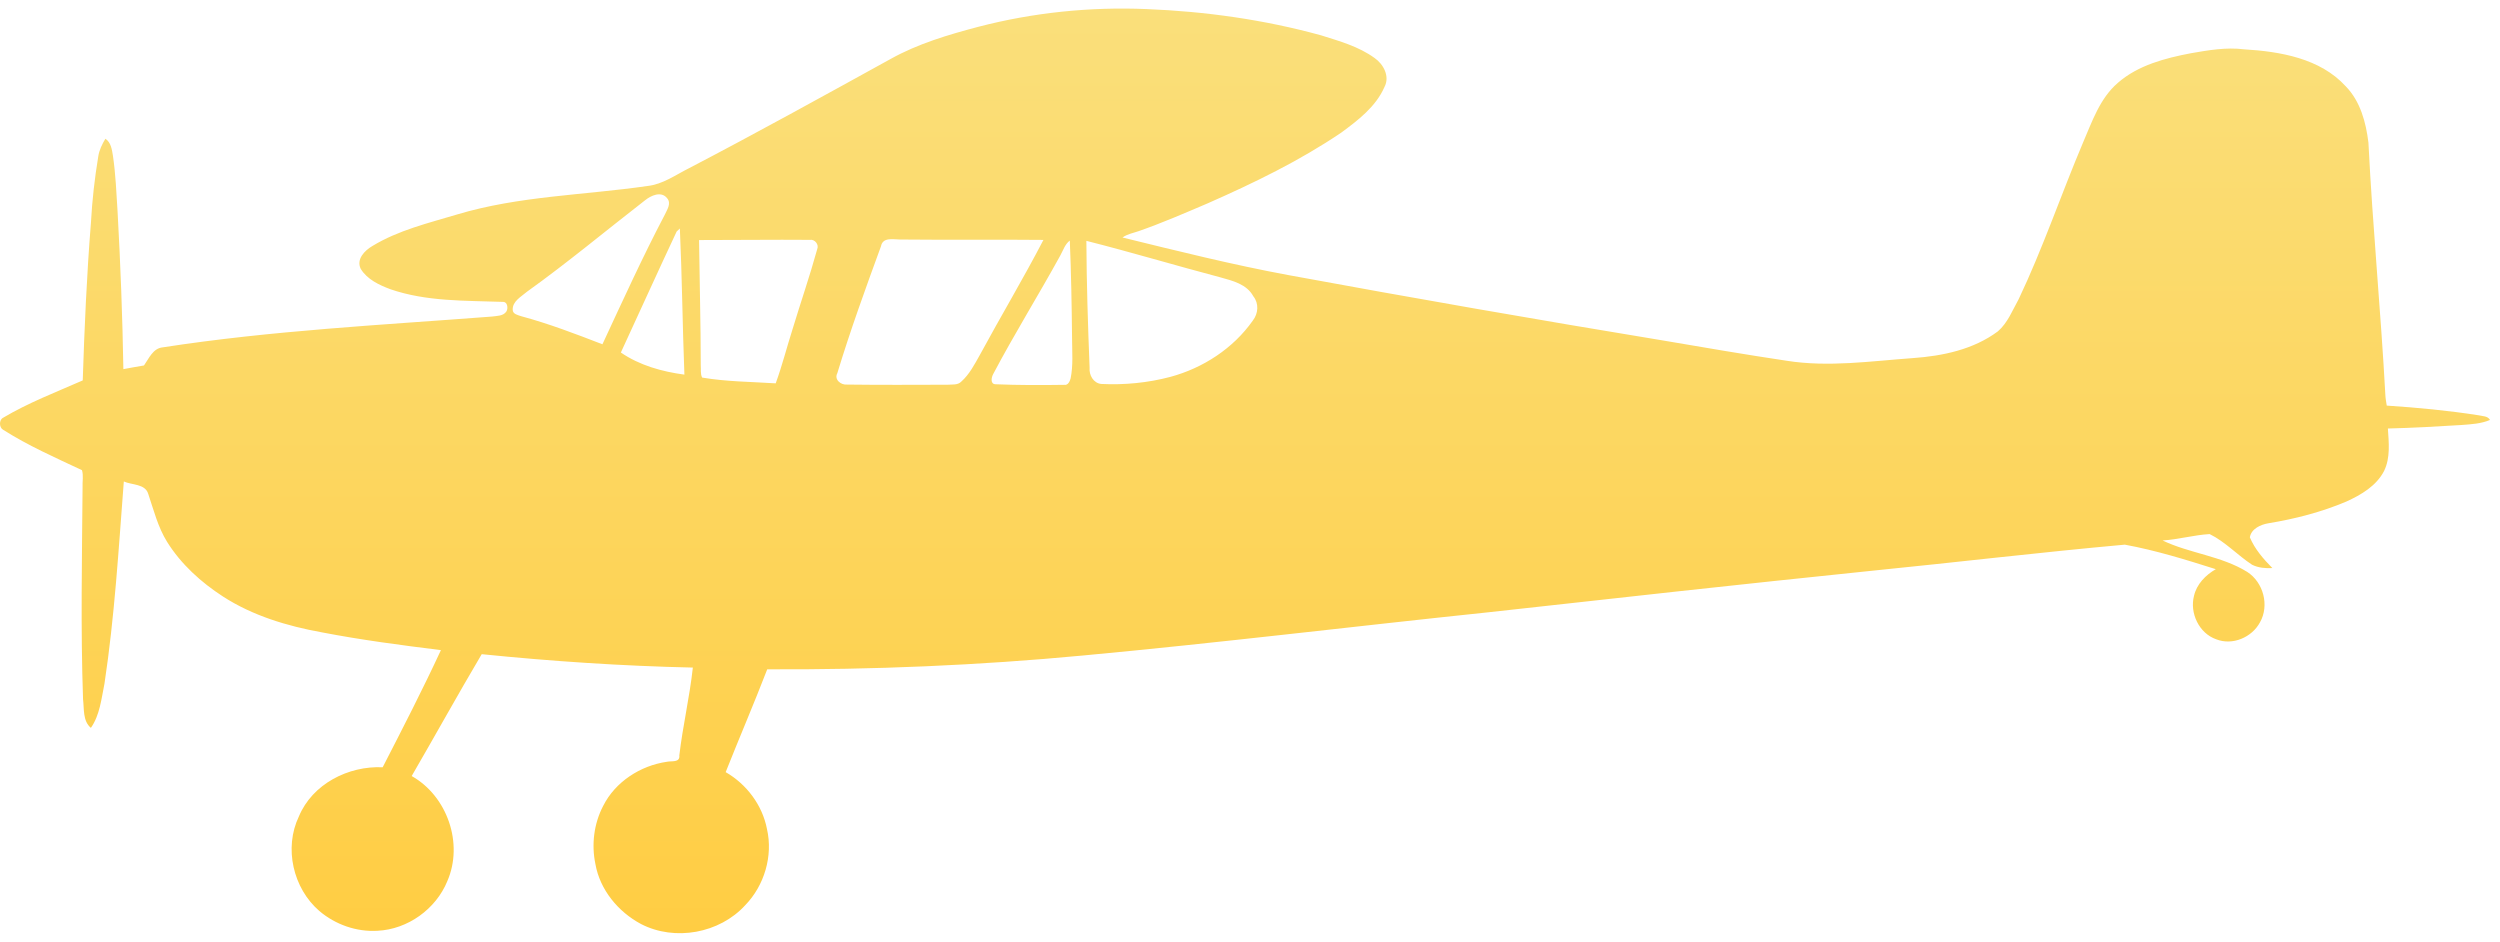
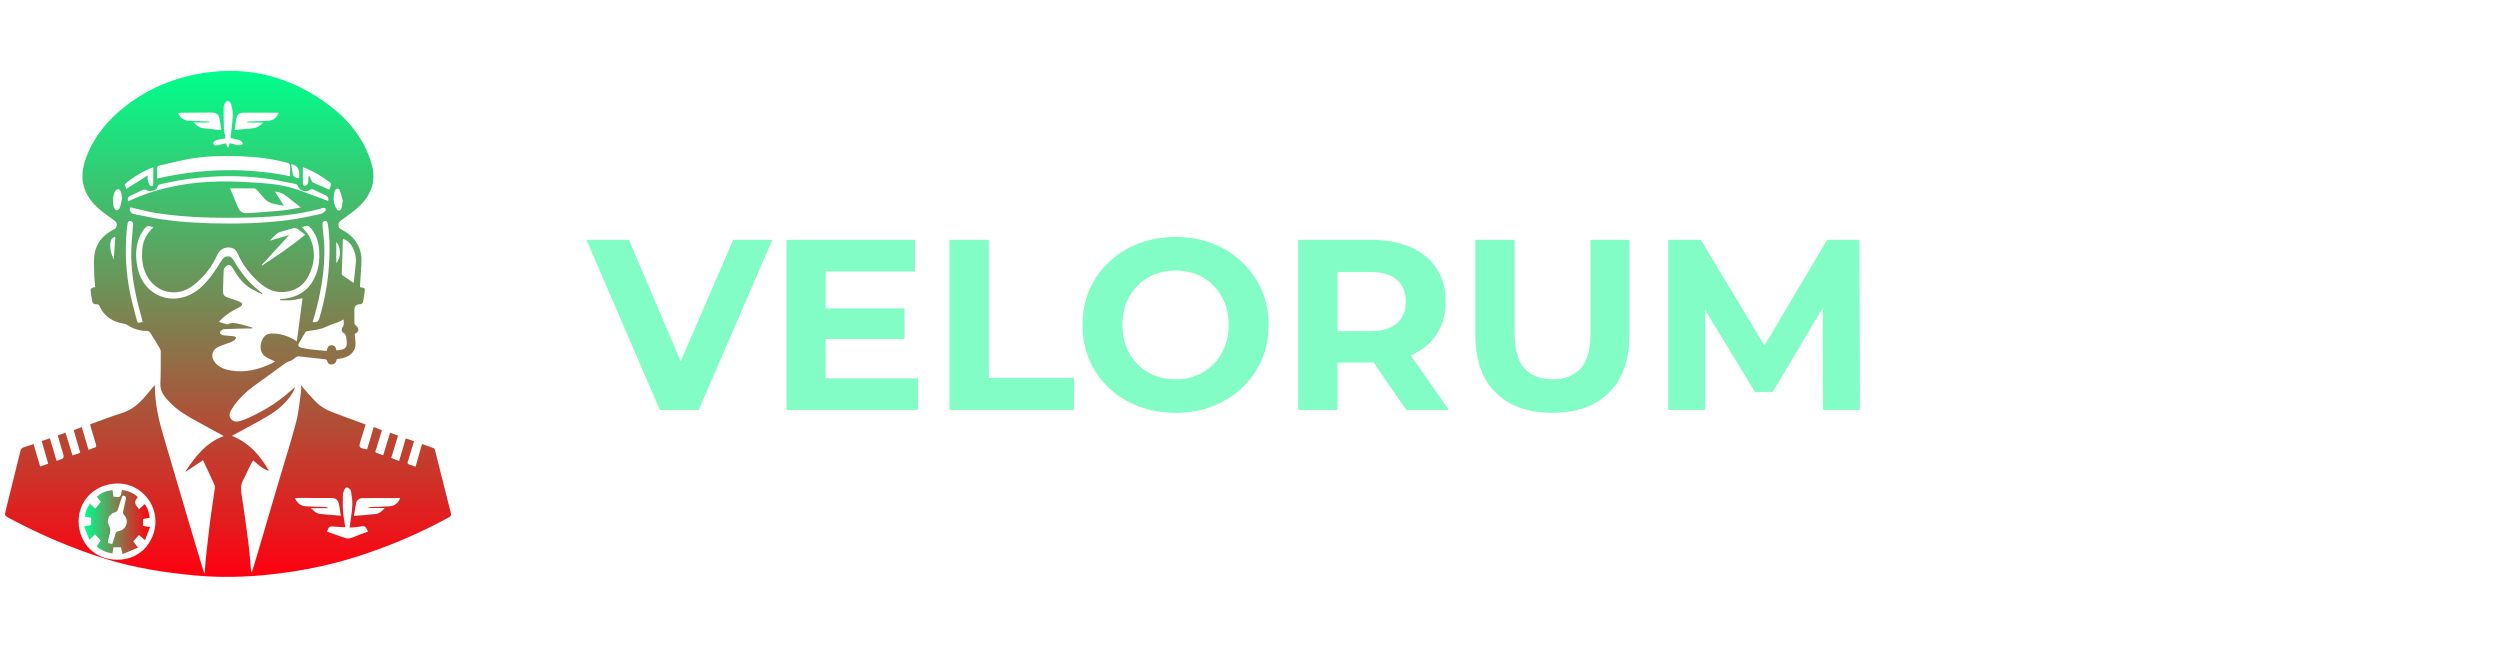
- <svg xmlns="http://www.w3.org/2000/svg" width="146" height="55" viewBox="0 0 146 55" fill="none">
-   <path d="M57.137 1.565C60.332 0.733 63.653 0.392 66.952 0.53C70.391 0.666 73.825 1.148 77.144 2.061C78.224 2.401 79.349 2.714 80.276 3.388C80.798 3.749 81.18 4.467 80.852 5.08C80.352 6.231 79.307 7.025 78.324 7.749C75.882 9.4 73.218 10.69 70.527 11.876C69.201 12.441 67.878 13.017 66.517 13.492C66.192 13.608 65.837 13.665 65.554 13.87C68.766 14.659 71.979 15.46 75.235 16.064C82.52 17.407 89.818 18.68 97.127 19.885C99.53 20.295 101.935 20.708 104.347 21.069C106.792 21.456 109.264 21.089 111.71 20.913C113.452 20.79 115.248 20.414 116.675 19.352C117.251 18.855 117.528 18.12 117.891 17.471C119.302 14.506 120.354 11.391 121.631 8.369C122.173 7.119 122.623 5.747 123.69 4.832C124.874 3.804 126.443 3.397 127.949 3.109C128.971 2.931 130.012 2.75 131.052 2.88C133.158 3.008 135.497 3.403 136.989 5.038C137.845 5.914 138.172 7.145 138.316 8.328C138.561 13.241 139.038 18.141 139.304 23.054C139.313 23.264 139.352 23.476 139.386 23.687C141.182 23.806 142.979 23.974 144.759 24.254C144.985 24.31 145.285 24.288 145.415 24.525C144.895 24.747 144.325 24.776 143.769 24.819C142.333 24.91 140.893 24.989 139.453 25.025C139.505 25.847 139.606 26.727 139.234 27.496C138.785 28.376 137.889 28.899 137.02 29.294C135.566 29.908 134.026 30.305 132.47 30.56C132.018 30.637 131.474 30.881 131.391 31.38C131.682 32.071 132.185 32.648 132.707 33.176C132.304 33.198 131.883 33.162 131.521 32.981C130.669 32.422 129.959 31.64 129.044 31.19C128.119 31.244 127.218 31.506 126.294 31.564C127.879 32.321 129.723 32.462 131.237 33.399C132.182 34.006 132.543 35.358 131.984 36.342C131.512 37.226 130.372 37.713 129.424 37.333C128.427 36.986 127.867 35.802 128.13 34.797C128.287 34.113 128.808 33.581 129.403 33.24C127.656 32.686 125.891 32.139 124.089 31.808C119.138 32.255 114.196 32.845 109.248 33.34C101.802 34.107 94.361 34.929 86.924 35.757C79.031 36.583 71.153 37.546 63.251 38.281C57.121 38.86 50.962 39.117 44.806 39.088C44.029 41.103 43.175 43.087 42.379 45.093C43.603 45.795 44.523 47.022 44.791 48.414C45.152 49.986 44.639 51.714 43.52 52.865C42.02 54.508 39.413 54.985 37.434 53.962C36.104 53.253 35.036 51.966 34.772 50.461C34.534 49.322 34.684 48.098 35.226 47.064C35.931 45.658 37.397 44.715 38.933 44.49C39.205 44.425 39.722 44.556 39.673 44.115C39.873 42.395 40.276 40.706 40.462 38.986C36.346 38.895 32.23 38.62 28.132 38.204C26.739 40.559 25.415 42.954 24.042 45.321C26.123 46.49 27.081 49.264 26.123 51.46C25.457 53.09 23.81 54.275 22.045 54.357C20.818 54.431 19.586 53.996 18.652 53.203C17.115 51.881 16.572 49.525 17.454 47.682C18.242 45.784 20.349 44.714 22.348 44.809C23.512 42.544 24.68 40.277 25.75 37.967C23.421 37.678 21.094 37.372 18.79 36.928C16.773 36.562 14.762 35.96 13.026 34.839C11.741 34.006 10.574 32.952 9.758 31.645C9.222 30.782 8.976 29.79 8.656 28.839C8.476 28.246 7.7 28.333 7.231 28.118C6.927 32.06 6.692 36.014 6.101 39.927C5.921 40.803 5.834 41.754 5.308 42.508C4.826 42.107 4.92 41.398 4.85 40.837C4.706 36.716 4.79 32.588 4.822 28.465C4.805 28.13 4.884 27.78 4.788 27.458C3.229 26.727 1.645 26.026 0.187 25.102C-0.053 24.975 -0.066 24.535 0.171 24.402C1.65 23.523 3.262 22.905 4.832 22.216C4.932 19.139 5.065 16.063 5.312 12.994C5.381 11.7 5.528 10.41 5.739 9.133C5.796 8.761 5.965 8.422 6.155 8.101C6.485 8.321 6.535 8.735 6.595 9.094C6.754 10.173 6.798 11.266 6.866 12.353C7.036 15.419 7.153 18.488 7.205 21.558C7.604 21.479 8.007 21.414 8.409 21.343C8.699 20.932 8.933 20.339 9.506 20.285C15.875 19.3 22.321 18.98 28.739 18.486C29.026 18.443 29.392 18.463 29.573 18.19C29.687 18.006 29.641 17.618 29.37 17.63C27.173 17.551 24.912 17.619 22.802 16.892C22.146 16.647 21.447 16.322 21.067 15.702C20.79 15.136 21.302 14.625 21.754 14.363C23.266 13.445 25.01 13.03 26.688 12.527C30.303 11.441 34.109 11.401 37.818 10.861C38.713 10.762 39.455 10.214 40.238 9.824C44.194 7.76 48.097 5.602 52.003 3.448C53.604 2.554 55.372 2.03 57.136 1.565M37.671 11.697C35.372 13.479 33.138 15.347 30.771 17.04C30.441 17.328 29.921 17.591 29.942 18.094C29.944 18.347 30.249 18.4 30.435 18.466C32.054 18.903 33.621 19.503 35.182 20.106C36.362 17.57 37.52 15.023 38.82 12.546C38.957 12.245 39.225 11.878 38.957 11.572C38.613 11.143 38.017 11.417 37.672 11.697M39.516 13.522C38.415 15.868 37.345 18.234 36.258 20.587C37.349 21.337 38.667 21.705 39.969 21.878C39.858 19.034 39.833 16.187 39.704 13.345C39.656 13.389 39.563 13.478 39.515 13.522M40.825 14.02C40.854 16.456 40.923 18.892 40.924 21.33C40.946 21.567 40.892 21.829 41.005 22.05C42.421 22.291 43.869 22.295 45.301 22.388C45.682 21.344 45.952 20.265 46.29 19.209C46.761 17.651 47.295 16.114 47.727 14.545C47.84 14.282 47.58 13.957 47.297 14.008C45.14 13.99 42.982 14.021 40.825 14.019M51.448 14.386C50.55 16.839 49.658 19.297 48.899 21.796C48.701 22.166 49.108 22.491 49.458 22.459C51.42 22.485 53.381 22.473 55.343 22.468C55.611 22.445 55.933 22.502 56.141 22.284C56.617 21.859 56.913 21.279 57.223 20.729C58.441 18.479 59.756 16.281 60.937 14.011C58.142 13.982 55.347 14.018 52.553 13.988C52.149 13.985 51.552 13.838 51.448 14.386M61.92 14.924C60.643 17.248 59.238 19.503 58 21.85C57.899 22.033 57.816 22.431 58.141 22.441C59.477 22.496 60.819 22.494 62.157 22.474C62.372 22.513 62.477 22.267 62.524 22.101C62.679 21.337 62.612 20.556 62.609 19.783C62.589 17.871 62.556 15.957 62.477 14.048C62.191 14.266 62.089 14.622 61.92 14.924ZM63.444 14.065C63.456 16.536 63.535 19.009 63.633 21.48C63.594 21.905 63.857 22.38 64.316 22.423C65.667 22.489 67.033 22.358 68.344 22.011C70.256 21.495 72.021 20.35 73.165 18.721C73.487 18.306 73.529 17.721 73.193 17.301C72.811 16.595 71.989 16.398 71.276 16.199C68.66 15.508 66.066 14.729 63.444 14.065Z" fill="url(#paint0_linear_696_806)" />
+ <svg xmlns="http://www.w3.org/2000/svg" width="247" height="64" viewBox="0 0 247 64" fill="none">
+   <path d="M35.051 32.992C35.074 33.592 35.289 34.206 34.884 34.75C34.489 35.28 33.898 35.4 33.275 35.482C33.255 35.546 33.236 35.614 33.215 35.68C33.145 35.9 32.983 35.999 32.765 36.009C32.546 36.02 32.38 35.911 32.338 35.702C32.302 35.52 32.203 35.505 32.054 35.489C31.204 35.398 30.355 35.293 29.504 35.205C29.416 35.196 29.311 35.259 29.227 35.31C29.043 35.423 28.881 35.609 28.683 35.658C28.32 35.748 28.062 35.973 27.778 36.184C26.921 36.819 26.05 37.435 25.187 38.06C24.323 38.685 23.557 39.407 22.968 40.303C22.903 40.401 22.846 40.506 22.792 40.611C22.658 40.87 22.617 41.136 22.812 41.381C23.015 41.637 23.306 41.697 23.602 41.622C23.918 41.542 24.231 41.432 24.527 41.296C25.967 40.637 27.322 39.838 28.514 38.783C28.738 38.585 28.974 38.398 29.17 38.234C29.08 38.425 28.988 38.707 28.83 38.944C28.237 39.832 27.439 40.52 26.534 41.059C25.415 41.725 24.257 42.325 23.116 42.953C23.061 42.983 23.007 43.014 22.918 43.064C24.612 43.743 25.713 45.006 26.573 46.522C25.944 46.347 25.5 45.901 25.002 45.479C24.883 45.699 24.762 45.908 24.655 46.124C24.45 46.541 24.275 46.974 24.047 47.378C23.809 47.797 23.773 48.217 23.845 48.687C24.092 50.315 24.324 51.945 24.535 53.578C24.644 54.418 24.697 55.266 24.775 56.109C24.789 56.26 24.804 56.41 24.878 56.566C25.039 56.039 25.205 55.512 25.36 54.983C26.114 52.423 26.864 49.862 27.618 47.302C28.171 45.424 28.774 43.559 29.267 41.665C29.525 40.676 29.599 39.638 29.746 38.621C29.771 38.444 29.749 38.26 29.749 38.057C29.982 38.335 30.206 38.625 30.454 38.893C30.819 39.287 31.167 39.708 31.584 40.039C31.941 40.321 32.368 40.535 32.794 40.704C33.835 41.116 34.894 41.485 35.945 41.871C35.995 41.89 36.044 41.912 36.123 41.945C35.995 42.356 35.869 42.762 35.743 43.167C35.713 43.263 35.685 43.36 35.656 43.455C35.42 44.23 35.422 44.233 36.265 44.407C36.481 43.677 36.699 42.943 36.923 42.187C37.207 42.3 37.458 42.398 37.737 42.509C37.563 43.074 37.388 43.625 37.224 44.181C37.049 44.775 36.946 44.629 37.548 44.875C37.639 44.912 37.734 44.939 37.859 44.983C38.084 44.243 38.306 43.515 38.538 42.754C38.811 42.849 39.065 42.938 39.329 43.031C39.101 43.777 38.882 44.496 38.655 45.237C38.912 45.341 39.153 45.438 39.427 45.549C39.647 44.81 39.862 44.083 40.091 43.311C40.361 43.404 40.621 43.492 40.908 43.591C40.738 44.152 40.575 44.689 40.411 45.225C40.374 45.347 40.346 45.473 40.297 45.59C40.221 45.77 40.282 45.854 40.46 45.904C40.651 45.957 40.836 46.034 41.058 46.113C41.27 45.361 41.477 44.631 41.693 43.867C42.098 44.009 42.483 44.138 42.861 44.284C42.919 44.306 42.963 44.407 42.981 44.479C43.503 46.552 44.018 48.627 44.544 50.699C44.597 50.906 44.55 51.005 44.366 51.106C41.553 52.644 38.619 53.905 35.571 54.895C33.281 55.639 30.941 56.174 28.558 56.524C25.471 56.976 22.373 57.148 19.262 56.854C16.274 56.572 13.312 56.118 10.443 55.222C7.148 54.193 3.984 52.835 0.939 51.206C0.441 50.939 0.441 50.937 0.578 50.382C1.057 48.446 1.54 46.511 2.011 44.573C2.062 44.362 2.159 44.246 2.363 44.186C2.675 44.095 2.981 43.984 3.315 43.873C3.534 44.617 3.746 45.337 3.967 46.086C4.239 45.991 4.485 45.906 4.763 45.809C4.547 45.061 4.335 44.332 4.116 43.575C4.398 43.481 4.652 43.396 4.928 43.303C5.151 44.055 5.367 44.784 5.581 45.507C5.616 45.511 5.635 45.518 5.65 45.513C6.382 45.282 6.378 45.283 6.151 44.554C6.006 44.085 5.873 43.611 5.736 43.139C5.727 43.105 5.731 43.067 5.728 43.01C5.966 42.926 6.203 42.843 6.478 42.747C6.704 43.497 6.928 44.239 7.158 45.001C7.423 44.91 7.66 44.829 7.929 44.737C7.712 43.984 7.499 43.246 7.282 42.494C7.561 42.39 7.805 42.298 8.08 42.195C8.303 42.95 8.521 43.688 8.744 44.444C8.953 44.369 9.136 44.293 9.325 44.237C9.508 44.182 9.536 44.084 9.481 43.909C9.291 43.3 9.114 42.688 8.934 42.076C8.919 42.025 8.915 41.971 8.907 41.922C9.961 41.544 10.995 41.138 12.051 40.805C13.028 40.498 13.752 39.881 14.386 39.119C14.677 38.77 14.969 38.421 15.261 38.071C15.279 38.085 15.304 38.095 15.304 38.104C15.289 39.789 15.662 41.41 16.13 43.012C17.143 46.48 18.17 49.945 19.195 53.41C19.497 54.431 19.811 55.449 20.12 56.468C20.135 56.514 20.16 56.558 20.214 56.681C20.259 56.122 20.287 55.646 20.339 55.172C20.47 53.959 20.6 52.745 20.754 51.535C20.89 50.469 21.062 49.407 21.21 48.343C21.23 48.202 21.25 48.035 21.195 47.914C20.826 47.093 20.438 46.281 20.057 45.469C19.438 45.88 18.86 46.264 18.282 46.648C19.255 45.152 20.308 43.753 22.107 43.082C22 43.022 21.929 42.98 21.857 42.941C20.802 42.363 19.736 41.804 18.695 41.203C17.799 40.686 16.98 40.062 16.325 39.246C16.008 38.852 15.821 38.432 15.845 37.895C15.892 36.839 15.88 35.78 15.882 34.722C15.882 34.612 15.831 34.492 15.773 34.395C15.461 33.869 15.145 33.347 14.817 32.832C14.77 32.759 14.649 32.691 14.563 32.692C13.816 32.707 13.144 32.493 12.527 32.081C12.469 32.042 12.398 32.012 12.329 32.001C11.186 31.821 10.287 31.308 9.81 30.193C9.778 30.119 9.629 30.042 9.546 30.052C9.26 30.087 9.141 29.951 9.099 29.697C9.058 29.445 9.013 29.194 8.974 28.942C8.91 28.526 8.964 28.45 9.406 28.362C9.376 28.007 9.325 27.647 9.317 27.286C9.302 26.577 9.231 25.857 9.328 25.161C9.491 23.982 10.226 23.18 11.274 22.652C11.582 22.497 11.637 22.047 11.362 21.836C10.906 21.487 10.423 21.173 9.979 20.81C9.144 20.127 8.485 19.31 8.233 18.231C8.003 17.248 8.227 16.309 8.577 15.398C9.338 13.418 10.662 11.859 12.303 10.56C14.574 8.764 17.172 7.68 20.018 7.222C24.68 6.471 28.883 7.641 32.614 10.468C34.49 11.89 35.916 13.697 36.657 15.986C37.241 17.787 36.731 19.269 35.374 20.496C34.862 20.959 34.276 21.338 33.724 21.756C33.447 21.966 33.378 22.141 33.483 22.459C33.51 22.538 33.608 22.608 33.69 22.65C34.263 22.948 34.78 23.314 35.147 23.858C35.518 24.409 35.73 25.021 35.715 25.682C35.698 26.483 35.625 27.283 35.578 28.083C35.572 28.181 35.577 28.279 35.577 28.375C36.077 28.45 36.084 28.46 36.008 28.969C35.967 29.239 35.931 29.51 35.88 29.778C35.849 29.941 35.767 30.056 35.568 30.057C35.221 30.058 35.023 30.242 35.015 30.588C35.004 31.044 35.011 31.5 35.023 31.956C35.024 32.022 35.08 32.105 35.136 32.147C35.526 32.439 35.506 32.769 35.051 32.992ZM27.664 29.657C27.668 29.625 27.671 29.592 27.674 29.561C27.872 29.539 28.072 29.526 28.269 29.494C29.373 29.312 30.275 28.816 30.872 27.83C31.483 26.819 31.627 25.72 31.519 24.569C31.444 23.768 31.19 23.039 30.619 22.448C30.555 22.382 30.451 22.302 30.373 22.31C30.18 22.328 29.991 22.392 29.823 22.433C30.071 22.735 30.374 22.996 30.543 23.327C31.219 24.65 31.131 25.994 30.47 27.288C29.973 28.261 29.122 28.776 28.031 28.855C27.078 28.924 26.291 28.52 25.603 27.907C24.694 27.098 23.957 26.157 23.472 25.029C23.407 24.878 23.304 24.711 23.171 24.624C22.584 24.239 21.774 24.505 21.49 25.14C20.952 26.346 20.153 27.363 19.125 28.176C17.521 29.444 15.372 28.958 14.467 27.162C14.041 26.317 13.973 25.419 14.074 24.496C14.155 23.758 14.475 23.141 15 22.623C15.05 22.574 15.09 22.517 15.139 22.459C14.614 22.263 14.508 22.283 14.197 22.696C14.056 22.883 13.93 23.089 13.833 23.303C13.352 24.362 13.373 25.465 13.619 26.568C14.204 29.183 16.945 30.309 19.209 28.878C19.885 28.452 20.408 27.869 20.884 27.244C21.22 26.804 21.505 26.324 21.813 25.862C21.959 25.642 22.086 25.4 22.38 25.345C22.706 25.282 22.902 25.399 23.135 25.798C23.731 26.821 24.44 27.752 25.348 28.521C25.532 28.678 25.726 28.824 25.915 28.975L25.874 29.05C25.488 28.858 25.083 28.698 24.721 28.468C23.94 27.97 23.421 27.233 22.966 26.441C22.892 26.312 22.7 26.161 22.578 26.173C22.432 26.187 22.277 26.347 22.173 26.48C22.103 26.569 22.097 26.721 22.092 26.845C22.067 27.428 22.049 28.012 22.035 28.596C22.021 29.16 22.096 29.258 22.639 29.445C22.999 29.57 23.368 29.676 23.715 29.83C23.996 29.955 23.993 30.148 23.727 30.31C23.526 30.433 23.304 30.524 23.099 30.642C22.549 30.961 22.028 31.319 21.637 31.81C21.886 31.885 22.119 31.956 22.353 32.023C22.403 32.038 22.47 32.062 22.506 32.042C22.924 31.808 23.346 31.944 23.759 32.038C24.157 32.128 24.545 32.259 24.937 32.372C24.932 32.398 24.926 32.424 24.921 32.45C24.833 32.45 24.745 32.449 24.657 32.45C23.819 32.469 22.98 32.476 22.143 32.521C21.999 32.529 21.771 32.681 21.744 32.803C21.7 33.005 21.914 33.105 22.104 33.129C22.427 33.169 22.755 33.183 23.078 33.221C23.163 33.232 23.298 33.28 23.31 33.333C23.327 33.406 23.267 33.523 23.204 33.579C23.104 33.668 22.98 33.739 22.855 33.787C22.447 33.945 22.029 34.073 21.626 34.241C20.942 34.526 20.768 35.233 21.238 35.809C21.648 36.312 22.227 36.513 22.837 36.611C24.277 36.843 25.619 36.494 26.908 35.873C27.007 35.826 27.097 35.759 27.178 35.709C26.844 35.546 26.515 35.427 26.231 35.24C25.805 34.959 25.654 34.436 25.79 33.9C25.922 33.379 26.216 32.966 26.778 32.953C27.711 32.93 28.572 33.216 29.33 33.731C29.513 32.333 29.7 30.903 29.888 29.463C29.485 29.537 29.123 29.632 28.756 29.664C28.395 29.695 28.028 29.663 27.663 29.658L27.664 29.657ZM15.527 17.64C19.895 16.645 24.261 16.522 28.661 17.411C28.661 17.08 28.641 16.787 28.667 16.499C28.693 16.221 28.574 16.134 28.322 16.067C26.87 15.679 25.387 15.507 23.894 15.443C22.134 15.368 20.373 15.395 18.634 15.711C17.66 15.888 16.7 16.145 15.733 16.362C15.573 16.398 15.516 16.48 15.523 16.647C15.537 16.965 15.527 17.284 15.527 17.64V17.64ZM15.359 51.498C15.354 49.449 13.647 47.728 11.579 47.768C9.312 47.813 7.724 49.526 7.768 51.56C7.815 53.731 9.4 55.288 11.569 55.303C14.051 55.32 15.371 53.291 15.359 51.498H15.359ZM22.508 22.084C22.828 22.084 23.146 22.088 23.465 22.083C25.324 22.055 27.179 21.947 29.018 21.663C29.916 21.524 30.806 21.33 31.694 21.134C31.87 21.095 32.026 20.942 32.173 20.82C32.207 20.791 32.196 20.655 32.158 20.605C32.121 20.555 32.019 20.524 31.951 20.532C31.836 20.546 31.727 20.602 31.612 20.633C29.416 21.219 27.166 21.421 24.907 21.483C21.762 21.57 18.616 21.532 15.496 21.058C14.716 20.94 13.948 20.738 13.178 20.556C13.035 20.522 12.871 20.409 12.823 20.606C12.793 20.729 12.876 20.92 12.972 21.021C13.062 21.115 13.231 21.147 13.372 21.175C14.219 21.343 15.064 21.532 15.918 21.659C18.102 21.981 20.303 22.087 22.509 22.084H22.508ZM22.73 18.607C22.971 19.185 23.207 19.755 23.445 20.324C23.706 20.952 23.905 21.097 24.587 21.053C25.705 20.981 26.823 20.901 27.937 20.79C28.535 20.73 29.125 20.596 29.712 20.496C29.238 20.119 28.802 19.766 28.36 19.421C28.021 19.157 27.647 18.974 27.171 18.926C27.465 19.399 27.736 19.835 28.046 20.332C27.708 20.268 27.442 20.213 27.175 20.167C26.677 20.081 26.276 19.843 25.964 19.441C25.78 19.203 25.576 18.981 25.371 18.761C25.308 18.693 25.21 18.615 25.128 18.614C24.345 18.602 23.561 18.607 22.731 18.607L22.73 18.607ZM33.949 31.563C33.683 31.689 33.457 31.836 33.209 31.904C32.736 32.033 32.31 32.274 31.855 32.431C31.397 32.588 30.897 32.621 30.417 32.712C30.341 32.725 30.232 32.733 30.201 32.782C29.965 33.16 29.731 33.541 29.523 33.935C29.413 34.143 29.508 34.295 29.746 34.346C30.049 34.41 30.353 34.477 30.659 34.514C31.198 34.579 31.74 34.622 32.297 34.676C32.32 34.336 32.444 34.114 32.751 34.108C33.068 34.103 33.197 34.332 33.232 34.614C34.321 34.563 34.329 34.2 34.214 33.383C34.186 33.182 34.135 33.01 33.935 32.887C33.718 32.754 33.718 32.487 33.846 32.329C34.05 32.077 33.925 31.836 33.948 31.563H33.949ZM32.419 19.854C32.508 19.579 32.399 19.389 32.108 19.264C31.732 19.102 31.363 18.922 30.996 18.739C30.849 18.667 30.742 18.677 30.602 18.775C30.211 19.047 29.607 18.832 29.438 18.395C29.404 18.306 29.305 18.199 29.22 18.182C28.229 17.987 27.242 17.761 26.242 17.633C24.476 17.407 22.7 17.349 20.92 17.458C19.234 17.561 17.568 17.794 15.924 18.183C15.748 18.224 15.569 18.252 15.554 18.506C15.549 18.589 15.438 18.691 15.351 18.739C15.058 18.902 14.756 18.943 14.441 18.769C14.36 18.723 14.224 18.706 14.143 18.742C13.719 18.931 13.308 19.148 12.886 19.341C12.633 19.457 12.568 19.631 12.664 19.906C12.763 19.854 12.848 19.806 12.936 19.764C13.026 19.72 13.118 19.68 13.21 19.64C15.943 18.458 18.824 17.971 21.777 17.928C23.287 17.906 24.802 18.005 26.308 18.125C27.487 18.219 28.652 18.447 29.769 18.873C30.642 19.206 31.522 19.523 32.419 19.854L32.419 19.854ZM34.54 52.12C34.639 51.363 34.77 50.663 34.808 49.957C34.834 49.475 34.752 48.981 34.671 48.501C34.649 48.373 34.469 48.208 34.334 48.176C34.126 48.128 34.025 48.323 33.969 48.507C33.929 48.637 33.874 48.77 33.873 48.903C33.867 49.439 33.851 49.977 33.892 50.511C33.932 51.038 34.037 51.56 34.114 52.09C33.742 52.071 33.378 52.071 33.018 52.029C32.567 51.975 32.461 52.032 32.316 52.528C32.596 52.625 32.878 52.723 33.159 52.822C33.354 52.891 33.546 52.971 33.744 53.03C33.985 53.102 34.247 53.243 34.472 53.201C34.854 53.131 35.213 52.939 35.582 52.801C35.833 52.708 36.086 52.619 36.356 52.522C36.303 52.41 36.268 52.337 36.234 52.265C36.12 52.024 35.973 51.936 35.677 52.007C35.311 52.095 34.922 52.086 34.54 52.12V52.12ZM14.103 31.823C14.01 31.47 13.931 31.153 13.844 30.839C13.341 29.025 12.995 27.181 12.966 25.299C12.95 24.255 13.073 23.209 13.15 22.166C13.165 21.955 13.065 21.888 12.904 21.842C12.725 21.791 12.645 21.896 12.617 22.046C12.575 22.278 12.538 22.513 12.517 22.748C12.334 24.858 12.435 26.954 12.864 29.027C13.047 29.907 13.3 30.772 13.516 31.645C13.563 31.832 13.639 31.94 13.853 31.857C13.918 31.832 13.993 31.837 14.103 31.823H14.103ZM39.525 49.236C39.496 49.221 39.482 49.206 39.467 49.206C38.245 49.206 37.024 49.204 35.802 49.209C35.523 49.211 35.24 49.429 35.184 49.702C35.095 50.135 35.033 50.574 34.966 50.973C35.69 50.911 36.402 50.864 37.11 50.782C37.474 50.74 37.743 50.506 38.015 50.191H36.419C36.419 50.168 36.418 50.144 36.418 50.121C36.54 50.111 36.663 50.096 36.786 50.091C37.35 50.068 37.916 50.067 38.479 50.022C38.979 49.983 39.339 49.718 39.525 49.237L39.525 49.236ZM30.896 31.81C31.231 31.889 31.445 31.775 31.54 31.467C32.133 29.553 32.451 27.59 32.537 25.591C32.587 24.434 32.575 23.276 32.388 22.128C32.339 21.829 32.154 21.735 31.942 21.92C31.865 21.986 31.851 22.16 31.86 22.281C31.916 23.007 32.031 23.73 32.046 24.456C32.087 26.434 31.793 28.375 31.314 30.29C31.187 30.799 31.036 31.303 30.895 31.81H30.896ZM33.681 50.952C33.658 50.818 33.625 50.641 33.596 50.463C33.565 50.275 33.543 50.084 33.509 49.896C33.417 49.379 33.208 49.205 32.675 49.203C31.572 49.2 30.469 49.198 29.366 49.197C29.3 49.197 29.234 49.213 29.149 49.223C29.359 49.71 29.707 49.982 30.198 50.018C30.797 50.063 31.398 50.062 31.999 50.084C32.118 50.088 32.237 50.107 32.356 50.118C32.354 50.147 32.352 50.176 32.35 50.205H30.714C31.02 50.508 31.281 50.751 31.656 50.786C32.322 50.85 32.99 50.896 33.682 50.951L33.681 50.952ZM27.53 11.136C27.4 11.136 27.319 11.136 27.238 11.136C26.226 11.134 25.214 11.133 24.202 11.131C23.586 11.13 23.41 11.278 23.318 11.886C23.267 12.221 23.223 12.557 23.183 12.841C23.781 12.786 24.348 12.729 24.915 12.683C25.334 12.649 25.669 12.461 26.012 12.104H24.438C24.438 12.076 24.438 12.048 24.438 12.019C24.617 12.009 24.796 11.996 24.975 11.989C25.512 11.968 26.05 11.967 26.585 11.921C27.04 11.882 27.342 11.61 27.53 11.136ZM19.136 12.102C19.425 12.425 19.733 12.642 20.152 12.675C20.695 12.717 21.234 12.797 21.775 12.858C21.805 12.862 21.838 12.844 21.87 12.835C21.814 12.488 21.759 12.156 21.707 11.823C21.626 11.307 21.404 11.114 20.883 11.118C19.862 11.124 18.841 11.132 17.82 11.141C17.754 11.142 17.687 11.157 17.596 11.168C17.793 11.629 18.116 11.889 18.579 11.922C19.169 11.966 19.762 11.966 20.353 11.989C20.463 11.993 20.572 12.013 20.681 12.026C20.679 12.051 20.677 12.077 20.675 12.102H19.135L19.136 12.102ZM22.693 14.152C22.967 14.214 23.246 14.28 23.526 14.34C23.763 14.391 24.022 14.277 23.974 14.139C23.929 14.01 23.763 13.884 23.623 13.836C23.352 13.744 23.062 13.707 22.773 13.646C22.782 13.573 22.785 13.539 22.789 13.504C22.865 12.8 22.974 12.097 23.003 11.39C23.018 11.008 22.916 10.615 22.822 10.238C22.794 10.122 22.615 9.967 22.508 9.969C22.398 9.971 22.269 10.129 22.192 10.247C22.126 10.348 22.095 10.489 22.095 10.613C22.095 11.302 22.094 11.991 22.124 12.679C22.139 13.008 22.224 13.335 22.278 13.669C21.944 13.731 21.643 13.764 21.358 13.85C21.237 13.887 21.058 14.042 21.066 14.128C21.084 14.309 21.24 14.408 21.453 14.355C21.743 14.282 22.037 14.223 22.335 14.157C22.389 14.304 22.439 14.443 22.489 14.582L22.553 14.583C22.595 14.452 22.638 14.32 22.693 14.152V14.152ZM33.919 23.617C33.893 23.669 33.878 23.684 33.877 23.701C33.839 24.818 33.8 25.935 33.766 27.052C33.765 27.099 33.79 27.166 33.826 27.192C34.187 27.444 34.552 27.69 34.944 27.957C35.017 27.278 35.094 26.647 35.151 26.014C35.209 25.369 35.066 24.765 34.702 24.224C34.513 23.943 34.276 23.712 33.919 23.618V23.617ZM30.154 23.187C29.869 22.97 29.626 22.765 29.361 22.597C29.263 22.534 29.1 22.519 28.983 22.548C28.541 22.657 28.105 22.789 27.67 22.922C27.561 22.956 27.448 23.011 27.363 23.085C27.128 23.292 26.906 23.515 26.679 23.73C26.69 23.741 26.701 23.751 26.712 23.761C27.337 23.581 27.962 23.401 28.572 23.226C27.66 24.218 26.759 25.198 25.858 26.177C25.875 26.195 25.892 26.212 25.909 26.229C27.347 25.279 28.783 24.325 30.154 23.186L30.154 23.187ZM29.922 16.517C29.922 17.083 29.915 17.602 29.928 18.12C29.93 18.208 30.017 18.366 30.066 18.366C30.165 18.366 30.298 18.307 30.358 18.227C30.427 18.133 30.448 17.994 30.463 17.871C30.48 17.723 30.467 17.572 30.467 17.422C30.5 17.412 30.534 17.401 30.567 17.391C30.627 17.518 30.684 17.647 30.748 17.771C30.795 17.861 30.834 17.989 30.91 18.024C31.446 18.271 31.99 18.499 32.544 18.739C32.594 18.578 32.662 18.401 32.698 18.217C32.709 18.159 32.653 18.06 32.599 18.02C31.795 17.418 30.945 16.896 29.922 16.516L29.922 16.517ZM14.6 17.335C14.6 17.56 14.575 17.708 14.606 17.843C14.643 18.005 14.699 18.179 14.8 18.305C14.922 18.457 15.131 18.39 15.135 18.205C15.148 17.656 15.14 17.107 15.14 16.534C14.318 16.79 12.964 17.608 12.313 18.221C12.369 18.369 12.427 18.522 12.479 18.66C13.18 18.222 13.861 17.796 14.599 17.335L14.6 17.335ZM12.053 19.616C12.017 19.357 12.02 19.168 11.959 19.002C11.912 18.872 11.779 18.674 11.697 18.68C11.57 18.69 11.394 18.823 11.343 18.946C11.14 19.444 11.099 19.969 11.256 20.489C11.292 20.608 11.436 20.785 11.514 20.777C11.634 20.765 11.8 20.636 11.839 20.52C11.946 20.206 11.995 19.873 12.052 19.616L12.053 19.616ZM33.842 19.933C33.855 19.926 33.869 19.919 33.883 19.913C33.784 19.549 33.718 19.171 33.575 18.825C33.465 18.561 33.184 18.58 33.093 18.854C32.889 19.464 32.909 20.075 33.252 20.638C33.401 20.884 33.643 20.851 33.734 20.574C33.801 20.37 33.808 20.147 33.842 19.933H33.842ZM29.558 17.603C29.558 17.443 29.558 17.29 29.558 17.136C29.558 16.644 29.316 16.342 28.831 16.231C28.818 16.229 28.802 16.24 28.765 16.252C28.811 16.506 28.877 16.762 28.901 17.021C28.936 17.4 29.12 17.599 29.558 17.604V17.603ZM11.399 23.441C11.373 23.421 11.347 23.401 11.32 23.381C11.198 23.493 11.007 23.584 10.966 23.72C10.772 24.378 10.964 24.993 11.232 25.649C11.29 24.872 11.345 24.157 11.399 23.441H11.399ZM33.224 25.986C33.694 25.525 33.724 24.414 33.224 23.909V25.986Z" fill="url(#paint0_linear_611_756)" />
+   <path d="M12.049 48.41C12.65 48.482 13.165 48.703 13.599 49.096C13.597 49.126 13.602 49.149 13.592 49.158C13.303 49.443 13.285 49.741 13.538 50.053C13.6 50.129 13.658 50.209 13.732 50.308C13.921 50.141 14.102 49.981 14.296 49.809C14.609 50.204 14.729 50.657 14.782 51.151C14.56 51.195 14.357 51.235 14.133 51.28V51.963C14.339 51.997 14.543 52.03 14.82 52.074C14.652 52.516 14.496 52.923 14.325 53.37C14.098 53.176 13.927 53.029 13.731 52.861C13.549 53.061 13.368 53.26 13.168 53.479C13.31 53.672 13.448 53.859 13.629 54.105C13.117 54.322 12.629 54.529 12.109 54.75C12.044 54.474 11.996 54.275 11.948 54.072H11.211C11.176 54.276 11.143 54.468 11.106 54.683C10.519 54.585 9.996 54.388 9.549 53.977C9.685 53.785 9.814 53.601 9.946 53.414C9.758 53.208 9.581 53.014 9.383 52.796C9.22 52.957 9.056 53.118 8.839 53.332C8.658 52.888 8.488 52.469 8.307 52.024C8.575 51.964 8.784 51.918 9.005 51.869V51.149C8.814 51.118 8.619 51.087 8.397 51.051C8.42 50.579 8.582 50.164 8.895 49.773C9.071 49.932 9.237 50.082 9.416 50.244C9.606 50.014 9.779 49.805 9.966 49.578C9.836 49.417 9.711 49.264 9.571 49.091C9.986 48.655 10.517 48.493 11.109 48.421C11.142 48.649 11.172 48.854 11.201 49.055C11.899 49.176 11.914 49.165 12.049 48.41V48.41ZM11.092 53.747C11.208 53.378 11.31 53.021 11.436 52.672C11.464 52.595 11.568 52.505 11.649 52.492C12.03 52.431 12.311 52.249 12.457 51.886C12.609 51.507 12.516 51.161 12.255 50.875C12.144 50.753 12.13 50.657 12.164 50.516C12.257 50.118 12.334 49.716 12.433 49.319C12.472 49.16 12.449 49.053 12.291 48.991C12.115 48.923 12.059 49.054 12.018 49.173C11.888 49.55 11.762 49.93 11.647 50.313C11.601 50.469 11.538 50.56 11.363 50.612C10.78 50.783 10.476 51.38 10.761 51.903C10.94 52.231 10.923 52.507 10.825 52.822C10.782 52.961 10.751 53.104 10.715 53.245C10.612 53.65 10.626 53.669 11.093 53.747L11.092 53.747Z" fill="url(#paint1_linear_611_756)" />
+   <path d="M65.19 40.5L57.942 23.7H62.142L68.478 38.58H66.006L72.438 23.7H76.302L69.03 40.5H65.19ZM81.281 30.468H89.369V33.492H81.281V30.468ZM81.569 37.38H90.713V40.5H77.705V23.7H90.401V26.82H81.569V37.38ZM93.806 40.5V23.7H97.695V37.332H106.118V40.5H93.806ZM116.17 40.788C114.842 40.788 113.61 40.572 112.474 40.14C111.354 39.708 110.378 39.1 109.546 38.316C108.73 37.532 108.09 36.612 107.626 35.556C107.178 34.5 106.954 33.348 106.954 32.1C106.954 30.852 107.178 29.7 107.626 28.644C108.09 27.588 108.738 26.668 109.57 25.884C110.402 25.1 111.378 24.492 112.498 24.06C113.618 23.628 114.834 23.412 116.146 23.412C117.474 23.412 118.69 23.628 119.794 24.06C120.914 24.492 121.882 25.1 122.698 25.884C123.53 26.668 124.178 27.588 124.642 28.644C125.106 29.684 125.338 30.836 125.338 32.1C125.338 33.348 125.106 34.508 124.642 35.58C124.178 36.636 123.53 37.556 122.698 38.34C121.882 39.108 120.914 39.708 119.794 40.14C118.69 40.572 117.482 40.788 116.17 40.788ZM116.146 37.476C116.898 37.476 117.586 37.348 118.21 37.092C118.85 36.836 119.41 36.468 119.89 35.988C120.37 35.508 120.738 34.94 120.994 34.284C121.266 33.628 121.402 32.9 121.402 32.1C121.402 31.3 121.266 30.572 120.994 29.916C120.738 29.26 120.37 28.692 119.89 28.212C119.426 27.732 118.874 27.364 118.234 27.108C117.594 26.852 116.898 26.724 116.146 26.724C115.394 26.724 114.698 26.852 114.058 27.108C113.434 27.364 112.882 27.732 112.402 28.212C111.922 28.692 111.546 29.26 111.274 29.916C111.018 30.572 110.89 31.3 110.89 32.1C110.89 32.884 111.018 33.612 111.274 34.284C111.546 34.94 111.914 35.508 112.378 35.988C112.858 36.468 113.418 36.836 114.058 37.092C114.698 37.348 115.394 37.476 116.146 37.476ZM128.26 40.5V23.7H135.532C137.036 23.7 138.332 23.948 139.42 24.444C140.508 24.924 141.348 25.62 141.94 26.532C142.532 27.444 142.828 28.532 142.828 29.796C142.828 31.044 142.532 32.124 141.94 33.036C141.348 33.932 140.508 34.62 139.42 35.1C138.332 35.58 137.036 35.82 135.532 35.82H130.42L132.148 34.116V40.5H128.26ZM138.94 40.5L134.74 34.404H138.892L143.14 40.5H138.94ZM132.148 34.548L130.42 32.724H135.316C136.516 32.724 137.412 32.468 138.004 31.956C138.596 31.428 138.892 30.708 138.892 29.796C138.892 28.868 138.596 28.148 138.004 27.636C137.412 27.124 136.516 26.868 135.316 26.868H130.42L132.148 25.02V34.548ZM153.372 40.788C150.988 40.788 149.124 40.124 147.78 38.796C146.436 37.468 145.764 35.572 145.764 33.108V23.7H149.652V32.964C149.652 34.564 149.98 35.716 150.636 36.42C151.292 37.124 152.212 37.476 153.396 37.476C154.58 37.476 155.5 37.124 156.156 36.42C156.812 35.716 157.14 34.564 157.14 32.964V23.7H160.98V33.108C160.98 35.572 160.308 37.468 158.964 38.796C157.62 40.124 155.756 40.788 153.372 40.788ZM164.822 40.5V23.7H168.038L175.19 35.556H173.486L180.518 23.7H183.71L183.758 40.5H180.11L180.086 29.292H180.758L175.142 38.724H173.39L167.654 29.292H168.47V40.5H164.822Z" fill="#81FDC5" />
  <defs>
-     <linearGradient id="paint0_linear_696_806" x1="72.707" y1="0.5" x2="72.707" y2="54.499" gradientUnits="userSpaceOnUse">
-       <stop stop-color="#FADF7B" />
-       <stop offset="1" stop-color="#FFCD43" />
+     <linearGradient id="paint0_linear_611_756" x1="22.532" y1="57" x2="22.532" y2="7" gradientUnits="userSpaceOnUse">
+       <stop stop-color="#FF0010" />
+       <stop offset="1" stop-color="#00FF8D" />
+     </linearGradient>
+     <linearGradient id="paint1_linear_611_756" x1="8.307" y1="51.58" x2="14.82" y2="51.58" gradientUnits="userSpaceOnUse">
+       <stop stop-color="#00FF8D" />
+       <stop offset="1" stop-color="#FF0010" />
    </linearGradient>
  </defs>
</svg>
